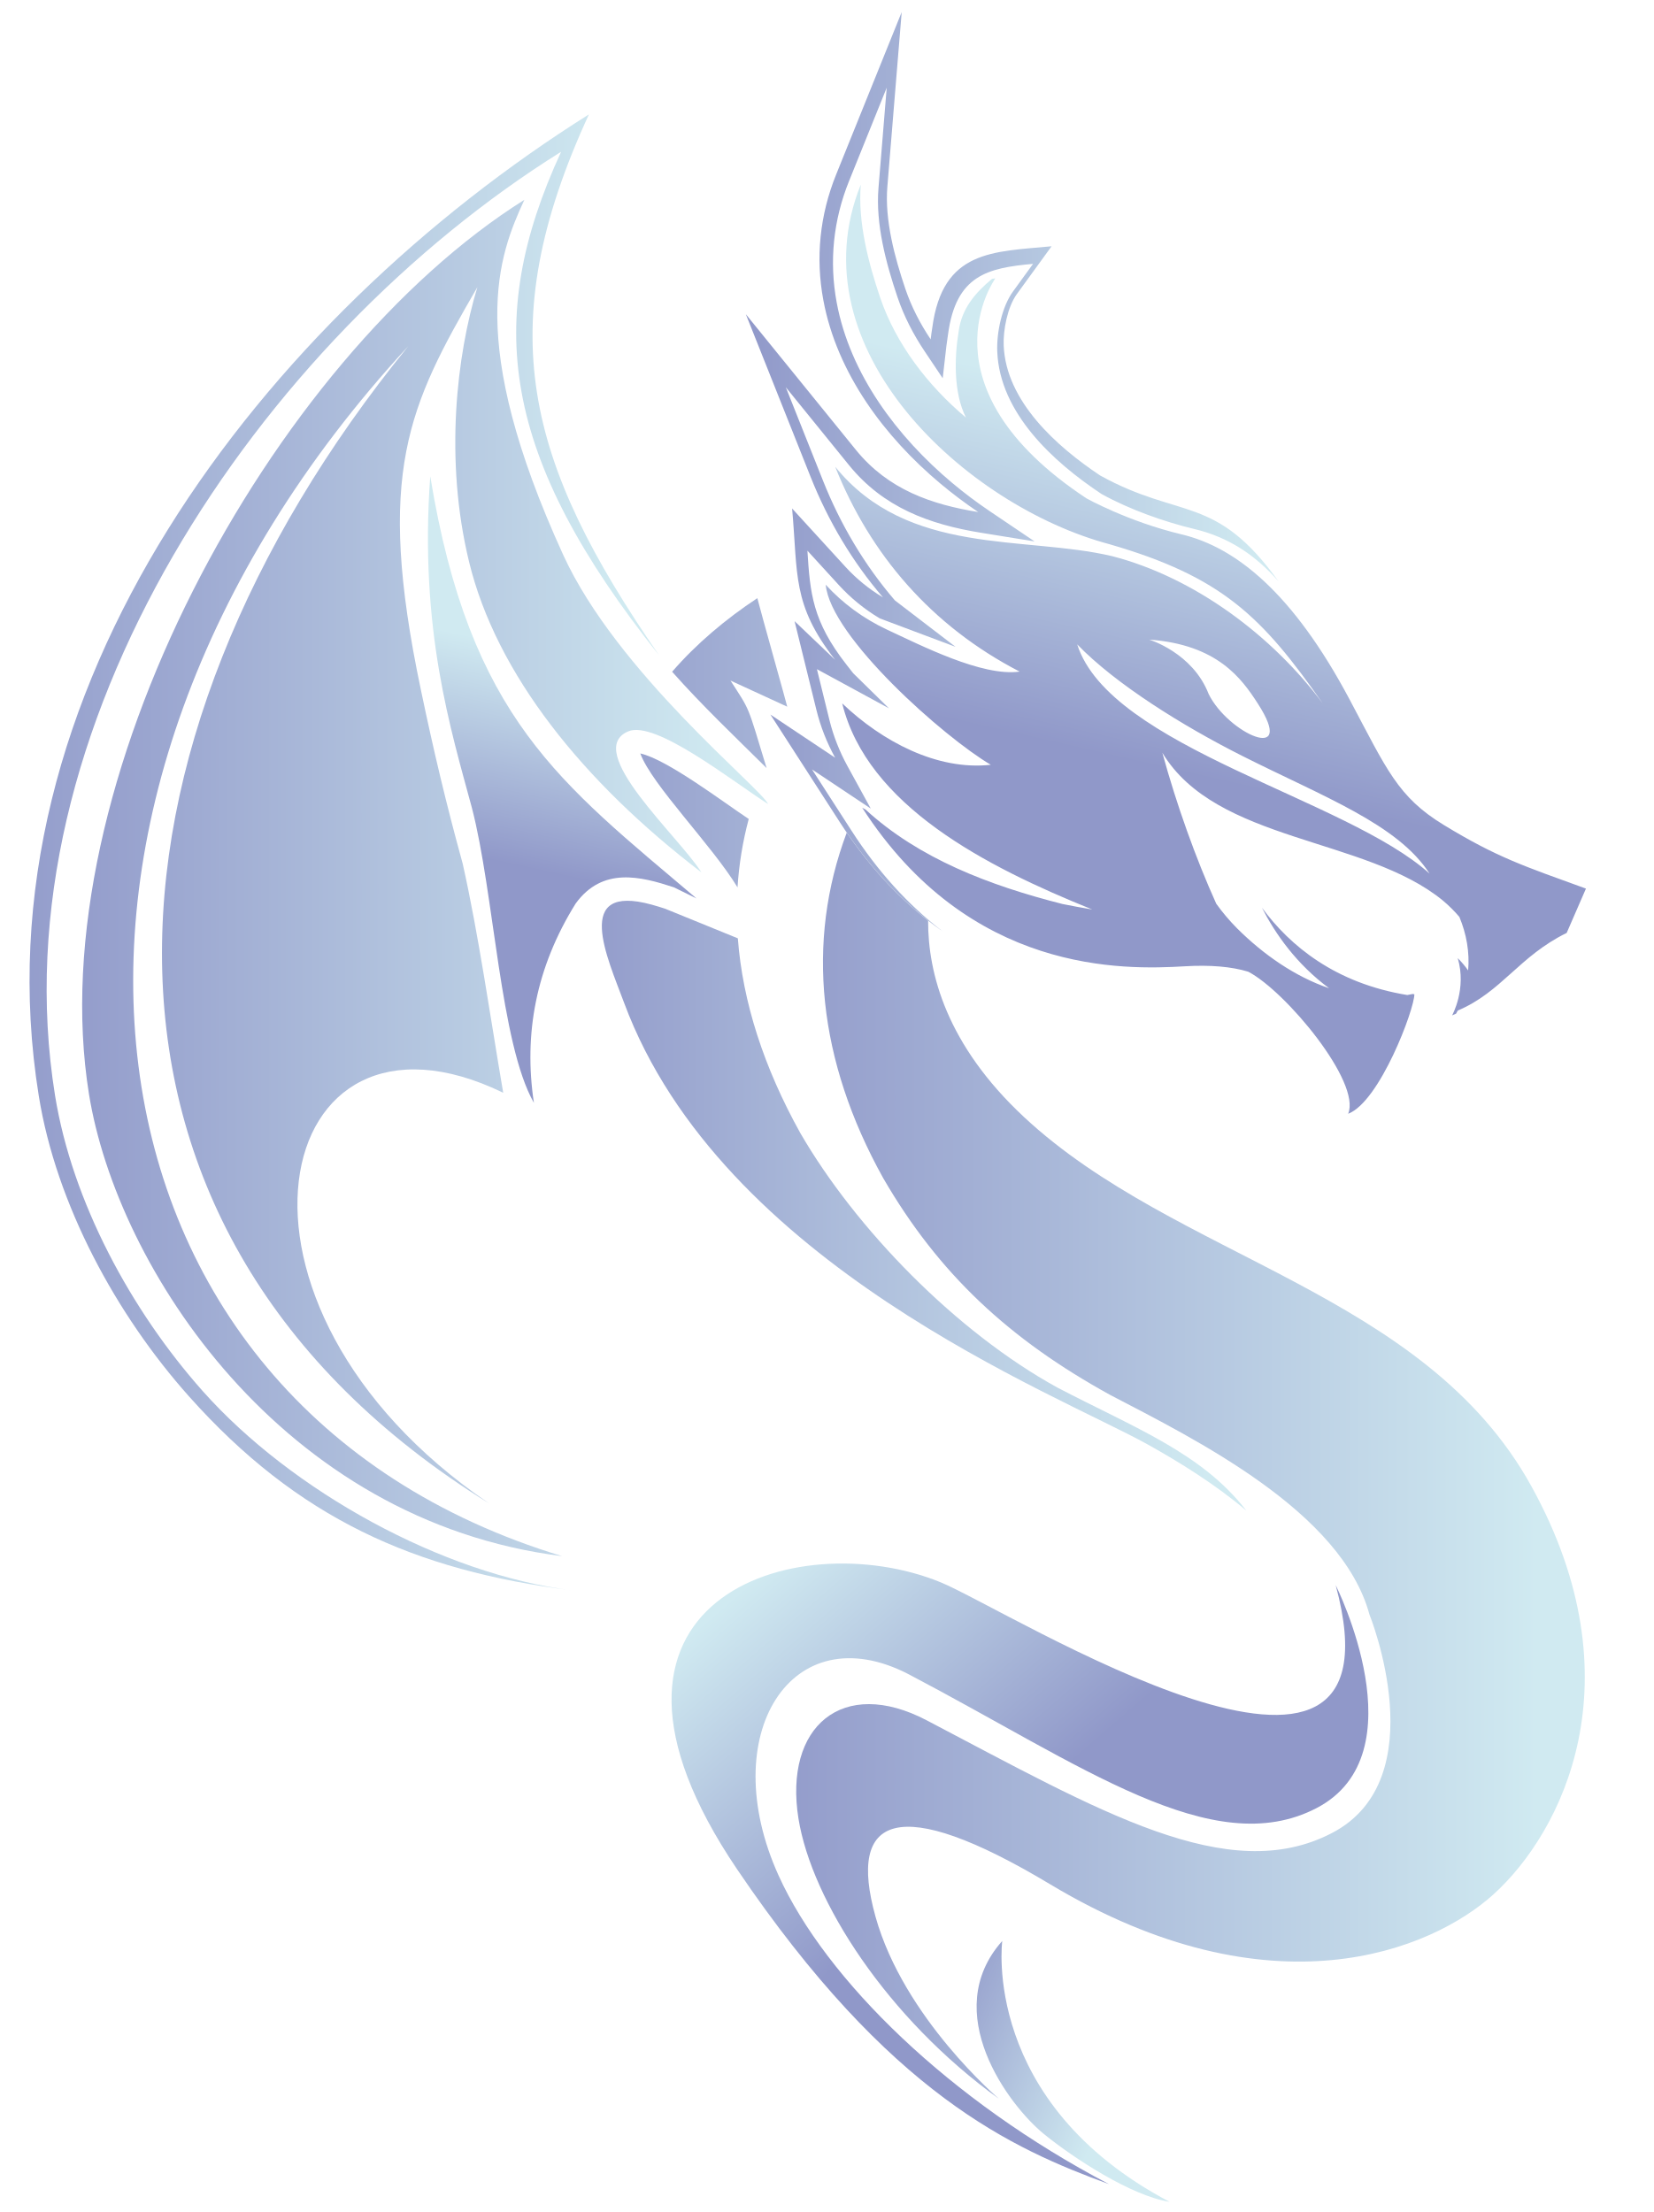
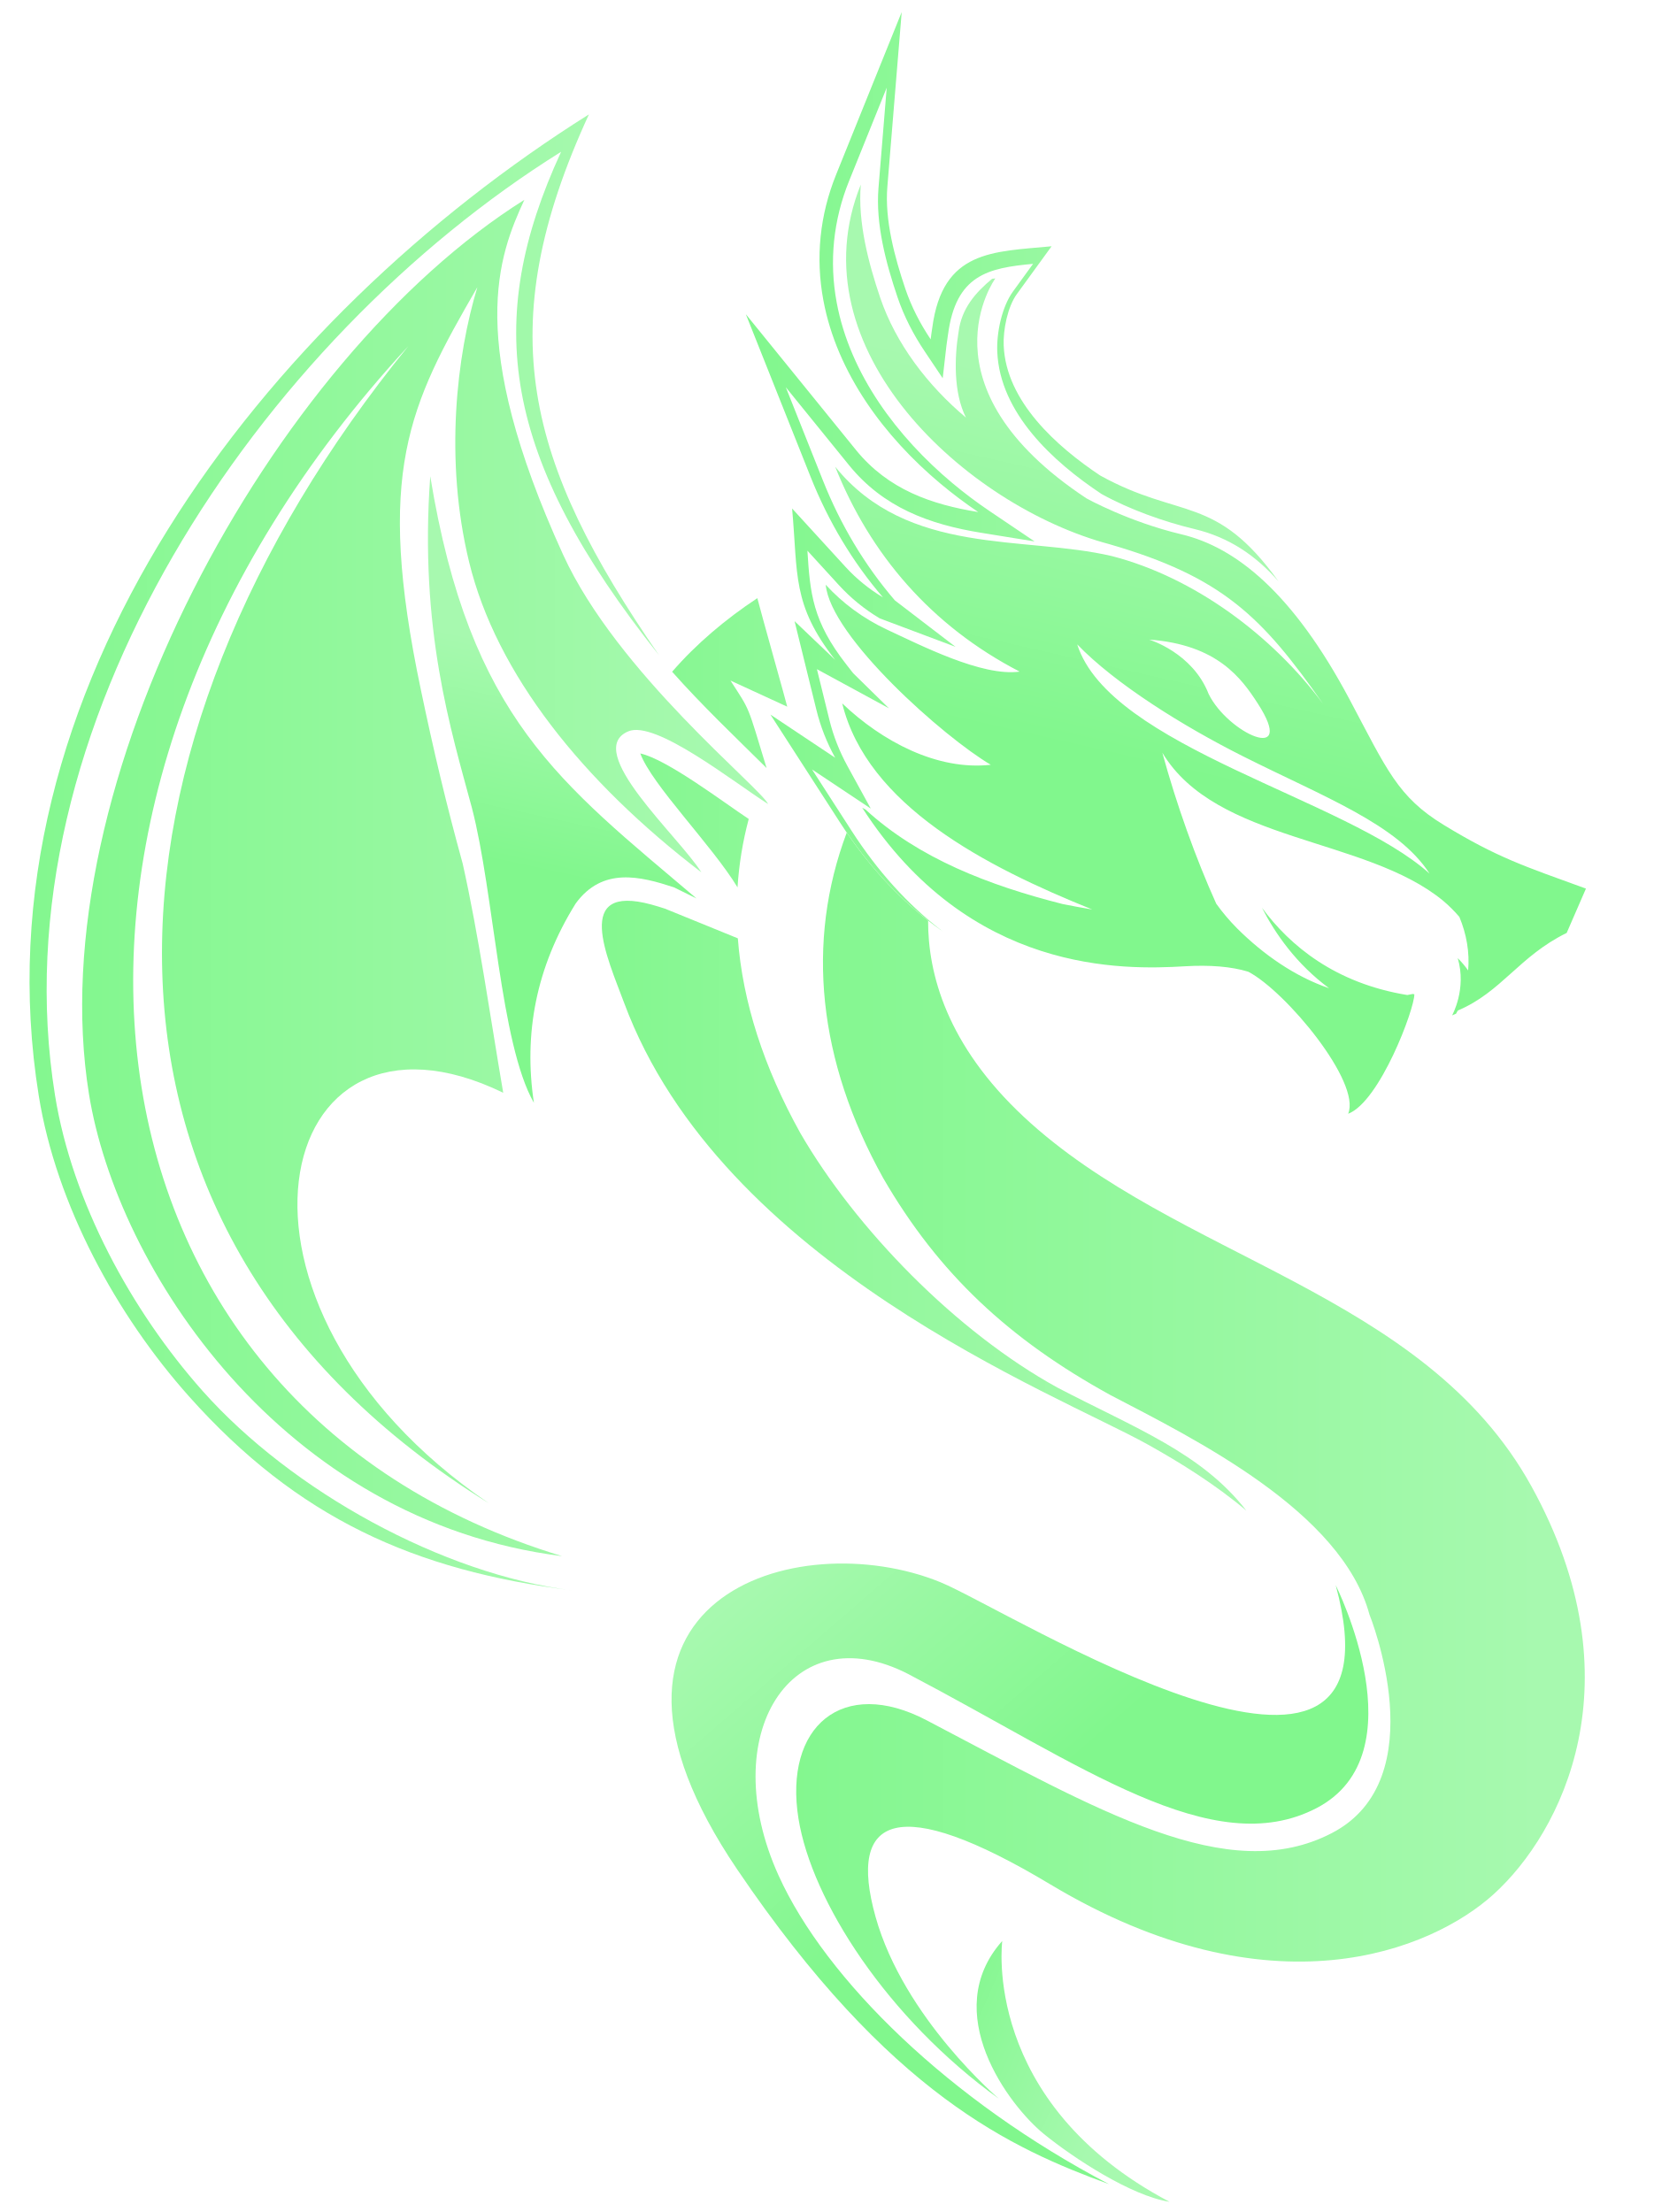
<svg xmlns="http://www.w3.org/2000/svg" xmlns:xlink="http://www.w3.org/1999/xlink" version="1.0" id="Слой_1" x="0px" y="0px" viewBox="0 0 516.43 691.06" style="enable-background:new 0 0 516.43 691.06;" xml:space="preserve">
  <style type="text/css">
- 	
		.st0{clip-path:url(#SVGID_00000059289250377701980190000015404293717974797233_);fill:url(#SVGID_00000179628705376578922310000014530991443512778123_);}
- 	
		.st1{clip-path:url(#SVGID_00000182522333151574180630000003744846595179345058_);fill:url(#SVGID_00000078033991410699447550000003152728626034491273_);}
- 	
		.st2{clip-path:url(#SVGID_00000026861591974293178640000001291746220475537326_);fill:url(#SVGID_00000116921689806478647580000011610245670704837520_);}
- 	
		.st3{clip-path:url(#SVGID_00000103982051622183331250000016278346874720745652_);fill:url(#SVGID_00000056409854902308778490000017534489528599596962_);}
- 	
		.st4{clip-path:url(#SVGID_00000005243345254516954370000001911817675088649357_);fill:url(#SVGID_00000093894971175604953730000008569002656500298418_);}
- 	
		.st5{clip-path:url(#SVGID_00000000917486305532606230000010277636967305449378_);fill:url(#SVGID_00000165220064038911857030000000359074110956831405_);}
- 	
		.st6{clip-path:url(#SVGID_00000145029738555981650760000013555822177148805262_);fill:url(#SVGID_00000176010158478176381900000012276055021709203854_);}
- 	
		.st7{clip-path:url(#SVGID_00000128456100480983660050000006345789449576654468_);fill:url(#SVGID_00000078038047334829757920000008932398503029457562_);}
- 	
		.st8{clip-path:url(#SVGID_00000030454350921019514120000015597165286170419641_);fill:url(#SVGID_00000116217028819503574220000015793969829914412695_);}
</style>
  <g>
    <defs>
      <path id="SVGID_1_" d="M313.06,606.38c0,0-6.73,50.42,52.26,81.5c-11.98-1.85-30.03-13.69-39.23-21.17    C315.11,657.79,293.24,628.64,313.06,606.38" />
    </defs>
    <clipPath id="SVGID_00000097493206162073514990000013311112137481080999_">
      <use xlink:href="#SVGID_1_" style="overflow:visible;" />
    </clipPath>
    <linearGradient id="SVGID_00000006674563781242930160000015619845301664435386_" gradientUnits="userSpaceOnUse" x1="347.424" y1="655.084" x2="288.714" y2="629.334">
-       <stop offset="0" style="stop-color:#D0EAF1" />
-       <stop offset="1" style="stop-color:#9098C9" />
+       <stop offset="0" style="stop-color:#a7f9af" />
+       <stop offset="1" style="stop-color:#81F78D" />
    </linearGradient>
    <rect x="293.24" y="606.38" style="clip-path:url(#SVGID_00000097493206162073514990000013311112137481080999_);fill:url(#SVGID_00000006674563781242930160000015619845301664435386_);" width="72.08" height="81.5" />
  </g>
  <g>
    <defs>
      <path id="SVGID_00000084507385033878687860000004215990796734333584_" d="M293.76,494.31c21.17,8.64,147.1,88.22,123.46,0.93    c0,0.01,26.51,52.71-5.98,69.63c-32.49,16.92-73.46-13.51-127.49-41.85c-36.57-18.88-60.45,19.01-40.55,62.93    c14.82,32.69,53.62,70.43,103.21,96.41c-30.11-11.05-68.48-27.89-116.15-98.34C173.17,499.65,248.73,475.92,293.76,494.31" />
    </defs>
    <clipPath id="SVGID_00000119097477473534926600000004230477648626490029_">
      <use xlink:href="#SVGID_00000084507385033878687860000004215990796734333584_" style="overflow:visible;" />
    </clipPath>
    <linearGradient id="SVGID_00000149353417232976649560000009555847127429656195_" gradientUnits="userSpaceOnUse" x1="234.623" y1="494.037" x2="305.703" y2="575.967">
-       <stop offset="0" style="stop-color:#D0EAF1" />
-       <stop offset="1" style="stop-color:#9098C9" />
+       <stop offset="0" style="stop-color:#a7f9af" />
+       <stop offset="1" style="stop-color:#81F78D" />
    </linearGradient>
    <rect x="173.17" y="475.92" style="clip-path:url(#SVGID_00000119097477473534926600000004230477648626490029_);fill:url(#SVGID_00000149353417232976649560000009555847127429656195_);" width="270.56" height="206.44" />
  </g>
  <g>
    <defs>
      <path id="SVGID_00000124132733737272083200000013335296955218758552_" d="M289.48,537.46c54.03,28.34,94.09,52.12,126.57,35.2    c32.49-16.92,11.72-68.24,11.71-68.25c-8.72-32.24-54.5-54.79-80.93-68.58c-31.55-17.35-53.64-37.86-70.99-67.83    c-20.33-36.6-24.22-73.64-11.36-107.88c7.23,10.58,15.68,19.87,25.42,27.49c-0.06,16.55,5.83,38.85,29.89,61.31    c47.57,44.4,124.98,54.55,158.57,115.44c33.59,60.89,9.43,108.16-11.8,127.41c-19.37,17.58-69.45,38.35-138.53-3.09    c-47.57-28.54-63.43-21.57-54.55,10.15c8.88,31.71,38.57,56.88,38.57,56.88c-34.93-25.16-58.5-61.87-62.64-87.53    C244.78,539.38,263.18,523.67,289.48,537.46" />
    </defs>
    <clipPath id="SVGID_00000116944328000980750830000014189835383608881569_">
      <use xlink:href="#SVGID_00000124132733737272083200000013335296955218758552_" style="overflow:visible;" />
    </clipPath>
    <linearGradient id="SVGID_00000108293669496287047070000017586509655430303372_" gradientUnits="userSpaceOnUse" x1="480.262" y1="457.913" x2="232.832" y2="457.913">
-       <stop offset="0" style="stop-color:#D0EAF1" />
-       <stop offset="1" style="stop-color:#9098C9" />
+       <stop offset="0" style="stop-color:#a7f9af" />
+       <stop offset="1" style="stop-color:#81F78D" />
    </linearGradient>
    <rect x="244.78" y="260.12" style="clip-path:url(#SVGID_00000116944328000980750830000014189835383608881569_);fill:url(#SVGID_00000108293669496287047070000017586509655430303372_);" width="267.19" height="395.59" />
  </g>
  <g>
    <defs>
      <path id="SVGID_00000065064251850545056650000016990928832484590992_" d="M233.87,255.86c-1.88,7.04-3.04,14.17-3.5,21.37    c-7.98-13.18-26.74-31.99-30.37-41.84C208.36,237.23,225.84,250.55,233.87,255.86 M209.94,209.86    c7.59-8.75,16.66-16.4,26.62-22.99c0.94,3.83,9.4,33.81,9.34,33.91l-17.73-8.16c6.26,9.71,5.16,7.21,11.28,27.33    C229.4,230.01,219.35,220.45,209.94,209.86z M194.95,313.31c-5.31-14.28-16.06-37.41,8.53-30.71c1.43,0.39,2.85,0.83,4.26,1.29    l22.73,9.26c1.51,19.98,8.16,40.39,19.5,60.81c17.35,29.97,48.75,62.18,80.3,79.53c24.35,12.71,45.13,20.45,59.04,38.46    c-9.71-8.23-21.02-15.23-30.89-20.72C329.88,435.38,225.37,395.14,194.95,313.31z" />
    </defs>
    <clipPath id="SVGID_00000054228136443795921060000014502124464270155179_">
      <use xlink:href="#SVGID_00000065064251850545056650000016990928832484590992_" style="overflow:visible;" />
    </clipPath>
    <linearGradient id="SVGID_00000041283170365420324480000006654906563646453635_" gradientUnits="userSpaceOnUse" x1="377.192" y1="329.408" x2="174.072" y2="329.408">
-       <stop offset="0" style="stop-color:#D0EAF1" />
-       <stop offset="1" style="stop-color:#9098C9" />
+       <stop offset="0" style="stop-color:#a7f9af" />
+       <stop offset="1" style="stop-color:#81F78D" />
    </linearGradient>
    <rect x="178.89" y="186.86" style="clip-path:url(#SVGID_00000054228136443795921060000014502124464270155179_);fill:url(#SVGID_00000041283170365420324480000006654906563646453635_);" width="210.42" height="285.09" />
  </g>
  <g>
    <defs>
      <path id="SVGID_00000098937800724589096880000008793839237695688376_" d="M294.52,291.03c-12.73-8.92-23.41-20.55-32.19-34.16    l-21.68-33.62l20.21,13.47c-2.56-4.66-4.55-9.64-5.86-14.97l-6.81-27.69l12.67,12.08c-13.54-17.3-11.58-26.66-13.44-47.28    l16.65,18.21c3.45,3.77,7.38,6.97,11.73,9.56c-9.45-11.01-17.04-23.66-22.64-37.74l-20.19-50.72l34.39,42.4    c10.07,12.41,23.66,17.05,38.19,19.4c-4.11-2.77-8.04-5.74-11.75-8.84c-17.49-14.64-32.37-34.51-36.62-57.33    c-2.49-13.34-1.1-26.65,3.98-39.24l20.49-50.79l-4.48,54.58c-0.86,10.46,2.32,22.12,5.64,31.94c1.87,5.51,4.58,10.79,7.89,15.72    c0.14-1.23,0.31-2.43,0.5-3.61c3.22-24.34,18.97-23.71,37.27-25.46l-10.84,14.92c-2.93,4.04-4.32,11.25-4.12,16.08    c0.71,17.49,16.65,31.63,30.13,40.61c25.09,13.87,36,5.68,55.71,33.08c-7.14-8.14-15.53-13.79-26.25-16.35    c-9.57-2.29-20.3-6.13-28.92-10.89l-0.13-0.07l-0.13-0.09c-14.93-9.94-31.64-25.18-32.42-44.4c-0.24-5.86,1.43-13.96,4.91-18.76    l6.27-8.64c-14.11,1.29-24.1,3.48-26.56,22.07l-0.02,0.11c-0.19,1.17-0.35,2.34-0.49,3.51l-1.15,10.05l-5.63-8.4    c-3.52-5.25-6.46-10.93-8.49-16.93c-3.59-10.62-6.87-22.82-5.94-34.11l2.57-31.33l-11.76,29.15c-4.91,12.17-6.27,25.07-3.86,37.99    c4.18,22.42,18.95,41.98,36.12,56.37c3.74,3.13,7.64,6.06,11.68,8.79l14.01,9.45l-16.68-2.7c-16.26-2.63-30.59-7.94-41.29-21.13    l-19.74-24.34l11.59,29.11c5.43,13.65,12.9,26.33,22.48,37.48l18.96,14.52l-23.69-8.9c-4.76-2.84-9.07-6.35-12.81-10.45    l-9.78-10.7c0.83,13.31,1.6,22.05,12.18,35.58l2.13,2.72l11.16,10.95l-22.5-12.23l3.91,15.89c1.24,5.03,3.15,9.84,5.63,14.38    l7.28,13.28l-18.35-12.23l12.44,19.3C273.98,271.93,283.41,282.56,294.52,291.03" />
    </defs>
    <clipPath id="SVGID_00000066491934039312866310000017073412443186051515_">
      <use xlink:href="#SVGID_00000098937800724589096880000008793839237695688376_" style="overflow:visible;" />
    </clipPath>
    <linearGradient id="SVGID_00000070108553076081280370000018022936158827328698_" gradientUnits="userSpaceOnUse" x1="394.402" y1="147.399" x2="232.312" y2="147.399">
-       <stop offset="0" style="stop-color:#D0EAF1" />
-       <stop offset="1" style="stop-color:#9098C9" />
+       <stop offset="0" style="stop-color:#a7f9af" />
+       <stop offset="1" style="stop-color:#81F78D" />
    </linearGradient>
    <rect x="232.96" y="3.77" style="clip-path:url(#SVGID_00000066491934039312866310000017073412443186051515_);fill:url(#SVGID_00000070108553076081280370000018022936158827328698_);" width="166.39" height="287.25" />
  </g>
  <g>
    <defs>
      <path id="SVGID_00000016062060967456280730000017664720879979869095_" d="M446.54,272.94c-9.91-15.41-33.02-23.94-58.51-36.78    c-18.55-9.34-39.64-22.48-51.56-34.85C346.72,233.48,420.57,249.47,446.54,272.94 M495.38,277.61l-6.02,13.85    c-14.85,7.27-20.3,18.44-34.01,24.25c-0.18,0.33-0.36,0.66-0.55,0.99c-0.42,0.17-0.8,0.35-1.23,0.52c0,0,4.63-8.25,1.76-17.89    c1.27,1.27,2.35,2.56,3.25,3.85c0.5-5.64-0.5-11.37-2.74-16.73c-1.55-1.82-3.27-3.53-5.14-5.1    c-24.21-19.89-70.83-18.17-87.63-46.17c4.4,16.12,10.43,32.98,16.83,47.15c1.89,2.64,4.05,5.22,6.55,7.74    c8.27,8.22,18.08,15.04,28.7,18.67c-10.12-7.49-16.73-16.87-20.98-25.16c8.78,11.93,22.92,23.6,45.41,27.28    c0.55-0.1,1.11-0.21,1.66-0.33c0.18,0.03,0.36,0.06,0.54,0.09c0.08,4.53-10.8,33.59-20.68,37.34c4.15-9.8-19.44-38.23-31.19-44.38    c-5.27-1.62-11.97-2.16-19.76-1.7c-19.26,1.15-67.31,2.46-100.83-49.53c0,0,0.36,0.22,1.05,0.58    c16.64,15.25,38.47,23.65,61.53,29.5c2.78,0.58,5.92,1.13,9.27,1.71c-33.36-13.44-70.26-32.52-78.1-64.39    c12.47,11.89,29.67,21.04,46.41,19.18c-14.52-8.52-50.08-39.94-51.56-56.25c5.27,5.76,11.65,10.49,19.05,13.98    c10.52,4.87,29.79,14.8,41.52,13.16c-27.63-14.29-46.73-36.66-57.61-64c22.71,28.01,58.98,21.44,86.47,27.92    c25.82,6.68,50.1,24.87,65.9,46.13c-19.04-27.26-31.52-39.66-66.73-49.86c-44.73-11.92-98.37-60.98-77.65-112.34    c-0.97,11.85,2.43,24.58,6.05,35.29c4.88,14.43,14.91,27.53,26.8,37.5c-3.93-7.78-3.61-18.87-2.29-26.85    c0.91-7.14,5.16-12.13,10.45-16.5c0.34-0.05,0.67-0.1,1.02-0.13c0,0-24.48,33.66,28.42,68.69c0,0,13,7.28,29.81,11.29    c16.81,4.02,34.66,18.13,52.46,51.63c11.57,21.77,14.98,30.37,29.42,39.16C467.74,267.94,476.04,270.58,495.38,277.61z     M377.53,216.82c6.05,12.32,27.71,22.09,15.33,2.94c-5.02-7.77-12.58-18.39-33.93-19.94    C358.93,199.82,372.51,203.86,377.53,216.82z" />
    </defs>
    <clipPath id="SVGID_00000139985439413108023150000016024166281883351956_">
      <use xlink:href="#SVGID_00000016062060967456280730000017664720879979869095_" style="overflow:visible;" />
    </clipPath>
    <linearGradient id="SVGID_00000060006643602367582900000011010200590526430380_" gradientUnits="userSpaceOnUse" x1="387.687" y1="132.97" x2="363.257" y2="240.13">
-       <stop offset="0" style="stop-color:#D0EAF1" />
-       <stop offset="1" style="stop-color:#9098C9" />
+       <stop offset="0" style="stop-color:#a7f9af" />
+       <stop offset="1" style="stop-color:#81F78D" />
    </linearGradient>
    <rect x="248.15" y="57.67" style="clip-path:url(#SVGID_00000139985439413108023150000016024166281883351956_);fill:url(#SVGID_00000060006643602367582900000011010200590526430380_);" width="247.23" height="290.29" />
  </g>
  <g>
    <defs>
      <path id="SVGID_00000044137199736772175140000007144323759337091738_" d="M178.85,496.88c-49.58-6.21-85.94-22.67-119.78-60.59    c-22.71-25.45-41.48-59.96-46.95-93.89C-8.34,215.62,83,99.18,183.95,35.74c-30.88,67.02-19.64,108.72,21.89,168.95    c-49.3-61.98-54.94-104.48-30.57-157.27C81.35,106.02-1.36,227.18,17.19,342.23c5.37,33.29,23.85,67.29,46.11,92.34    C91.13,465.88,138.32,491.84,178.85,496.88" />
    </defs>
    <clipPath id="SVGID_00000176764890412304400330000004855883005283682453_">
      <use xlink:href="#SVGID_00000044137199736772175140000007144323759337091738_" style="overflow:visible;" />
    </clipPath>
    <linearGradient id="SVGID_00000115484560120782527670000000069775981971454606_" gradientUnits="userSpaceOnUse" x1="194.052" y1="266.308" x2="-3.448" y2="266.308">
-       <stop offset="0" style="stop-color:#D0EAF1" />
-       <stop offset="1" style="stop-color:#9098C9" />
+       <stop offset="0" style="stop-color:#a7f9af" />
+       <stop offset="1" style="stop-color:#81F78D" />
    </linearGradient>
    <rect x="-8.34" y="35.74" style="clip-path:url(#SVGID_00000176764890412304400330000004855883005283682453_);fill:url(#SVGID_00000115484560120782527670000000069775981971454606_);" width="214.18" height="461.14" />
  </g>
  <g>
    <defs>
      <path id="SVGID_00000161627927344436592390000007052831584069034922_" d="M127.52,108.16C26.13,232.81,15.61,384.56,152.7,469.64    c-91.43-62.22-68.38-163.6,4.48-128.25c-3.92-22.93-7.67-49.33-12.65-71.56c-5.19-18.84-9.03-35.05-13.07-54.33    c-14.29-67.93-3.77-88.75,17.65-125.79c-6.44,21.23-10.38,53.8-2.58,85.87c8.5,34.91,35.45,68.59,72.54,96.94    c-6.92-11.13-37.18-38-22.81-44.04c8.45-3.54,32.39,15.51,43.67,22.72c-2.43-5.2-47.18-40.99-64.03-77.89    c-30.65-67.11-20.14-93.47-12.11-110.89C84.75,112.11,12.2,245.1,27.79,341.8c8.78,54.41,60.29,133.41,147.78,144.36    C18.89,438.7-4.57,251.24,127.52,108.16" />
    </defs>
    <clipPath id="SVGID_00000039829496559038979950000009972923448936844966_">
      <use xlink:href="#SVGID_00000161627927344436592390000007052831584069034922_" style="overflow:visible;" />
    </clipPath>
    <linearGradient id="SVGID_00000091732913477949350550000009936668033614752942_" gradientUnits="userSpaceOnUse" x1="227.102" y1="274.295" x2="11.862" y2="274.295">
-       <stop offset="0" style="stop-color:#D0EAF1" />
-       <stop offset="1" style="stop-color:#9098C9" />
+       <stop offset="0" style="stop-color:#a7f9af" />
+       <stop offset="1" style="stop-color:#81F78D" />
    </linearGradient>
    <rect x="-4.57" y="62.42" style="clip-path:url(#SVGID_00000039829496559038979950000009972923448936844966_);fill:url(#SVGID_00000091732913477949350550000009936668033614752942_);" width="244.51" height="423.74" />
  </g>
  <g>
    <defs>
      <path id="SVGID_00000152945067728392899940000002698031673182729399_" d="M210.47,277.2l7.09,3.49    c-42.51-36.1-70.76-56.13-83.17-131.91c-3.49,47.87,6.52,79.47,12.99,103.53c6.97,26.63,8.81,73.68,19.39,92.23    c-3.25-21.49,0.63-42.34,13.04-62.26C188.2,270.73,200.1,273.8,210.47,277.2" />
    </defs>
    <clipPath id="SVGID_00000069375118578839284490000017671700144294878345_">
      <use xlink:href="#SVGID_00000152945067728392899940000002698031673182729399_" style="overflow:visible;" />
    </clipPath>
    <linearGradient id="SVGID_00000075850890940015590980000014212691414685076656_" gradientUnits="userSpaceOnUse" x1="182.988" y1="206.446" x2="168.688" y2="272.086">
-       <stop offset="0" style="stop-color:#D0EAF1" />
-       <stop offset="1" style="stop-color:#9098C9" />
+       <stop offset="0" style="stop-color:#a7f9af" />
+       <stop offset="1" style="stop-color:#81F78D" />
    </linearGradient>
    <rect x="130.9" y="148.78" style="clip-path:url(#SVGID_00000069375118578839284490000017671700144294878345_);fill:url(#SVGID_00000075850890940015590980000014212691414685076656_);" width="86.66" height="195.76" />
  </g>
</svg>
